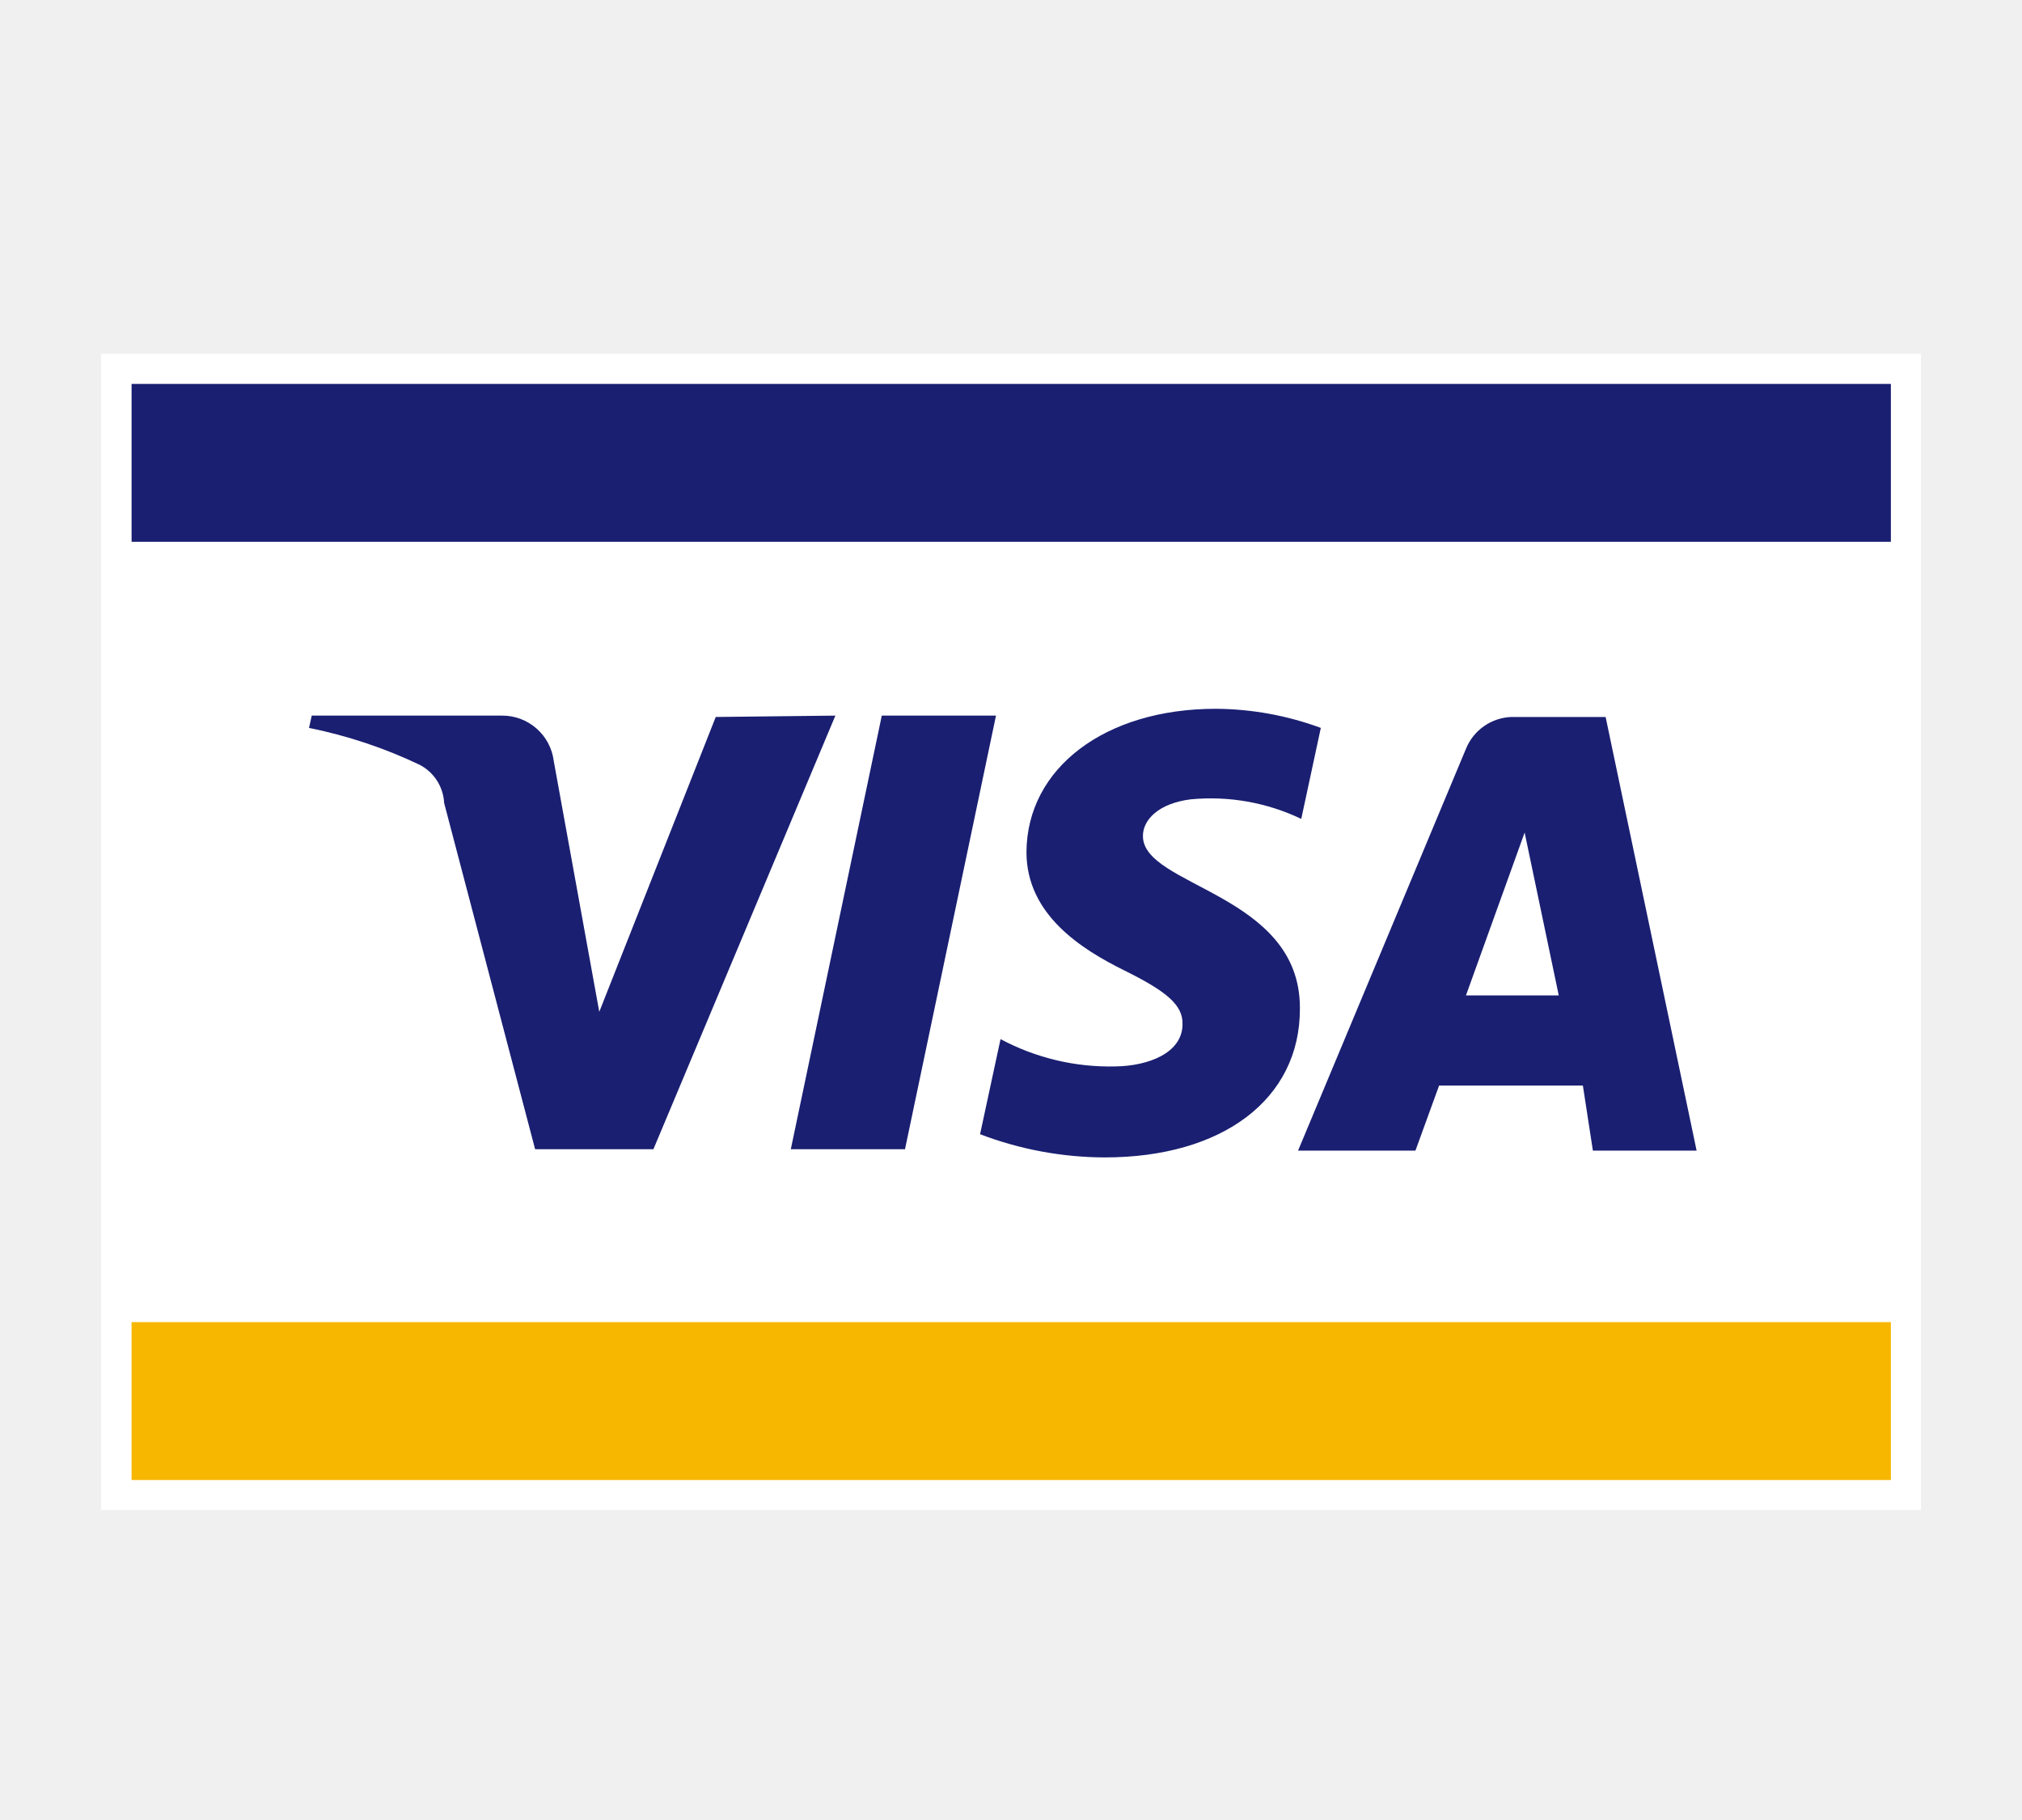
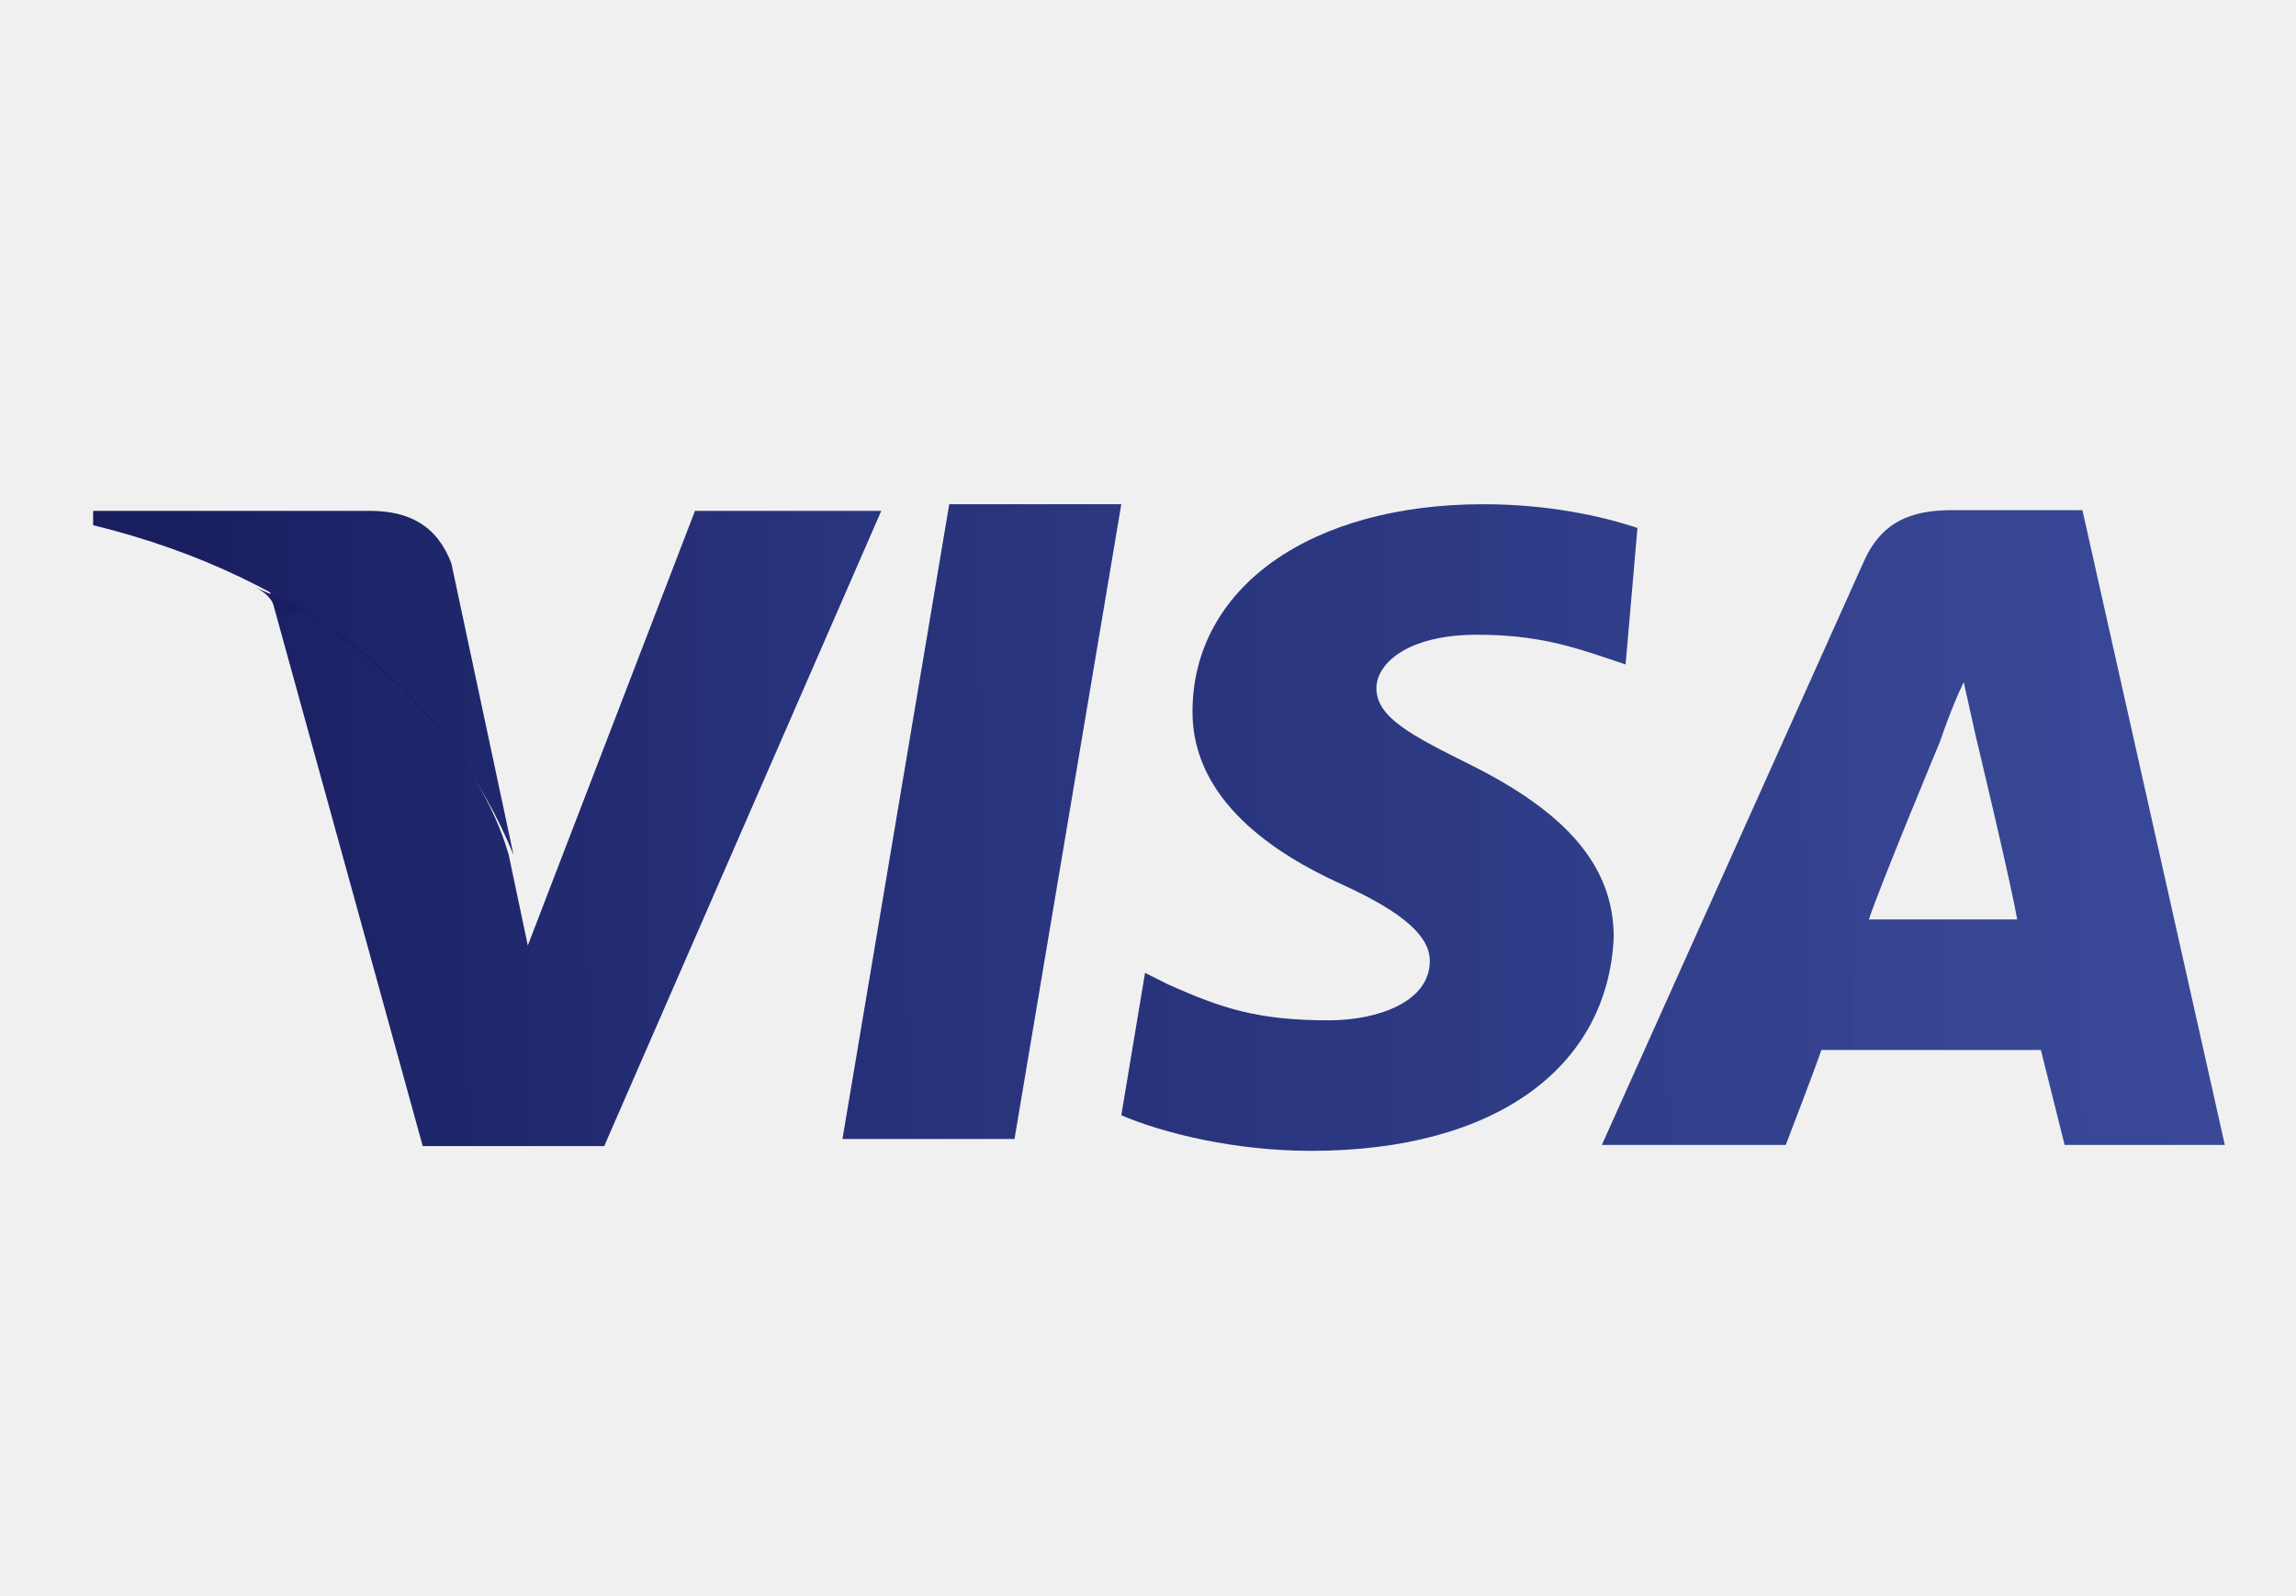
- <svg xmlns="http://www.w3.org/2000/svg" width="40px" height="36px" viewBox="0 0 40 36" version="1.1">
-   <g id="Branding" stroke="none" stroke-width="1" fill="none" fill-rule="evenodd">
-     <g transform="translate(-340, -1923)" id="Group-3">
-       <g transform="translate(340, 1923)">
-         <rect id="Rectangle-Copy-5" x="0" y="0" width="40" height="36" />
-         <g id="Logo/Card/ITMX/40px-Copy-5" fill-rule="nonzero">
-           <g id="Logo-size40,24px-square-01" transform="translate(2, 7)">
-             <rect id="Rectangle" fill="#FFFFFF" x="0" y="0" width="36" height="22.869" />
-             <rect id="Rectangle" fill="#F7B600" x="0.603" y="19.152" width="34.803" height="3.123" />
-             <rect id="Rectangle" fill="#1A1F71" x="0.603" y="0.594" width="34.803" height="3.123" />
-             <path d="M14.526,7.155 L10.926,15.732 L8.586,15.732 L6.786,8.883 C6.77,8.562 6.585,8.274 6.3,8.127 C5.604,7.795 4.869,7.551 4.113,7.398 L4.167,7.155 L7.929,7.155 C8.45,7.151 8.891,7.538 8.955,8.055 L9.855,13.014 L12.159,7.182 L14.526,7.155 Z M23.715,12.933 C23.715,10.665 20.592,10.539 20.61,9.531 C20.61,9.225 20.907,8.892 21.555,8.811 C22.306,8.739 23.062,8.873 23.742,9.198 L24.129,7.398 C23.463,7.152 22.76,7.024 22.05,7.02 C19.863,7.02 18.315,8.19 18.306,9.855 C18.306,11.097 19.404,11.781 20.241,12.195 C21.078,12.609 21.402,12.879 21.393,13.257 C21.393,13.833 20.709,14.085 20.07,14.094 C19.277,14.114 18.493,13.928 17.793,13.554 L17.388,15.435 C18.176,15.736 19.011,15.891 19.854,15.894 C22.185,15.894 23.715,14.742 23.715,12.96 M29.511,15.759 L31.563,15.759 L29.763,7.182 L27.9,7.182 C27.502,7.196 27.149,7.443 27,7.812 L23.679,15.759 L26.001,15.759 L26.469,14.472 L29.313,14.472 L29.511,15.759 Z M27,12.69 L28.161,9.468 L28.836,12.69 L27,12.69 Z M17.703,7.155 L15.903,15.732 L13.644,15.732 L15.444,7.155 L17.703,7.155 Z" id="Shape" fill="#1A1F71" />
-           </g>
-         </g>
+ <svg xmlns="http://www.w3.org/2000/svg" version="1.1" id="Layer_1" x="0px" y="0px" viewBox="0 0 38.7 26.9" style="enable-background:new 0 0 38.7 26.9;" xml:space="preserve">
+   <style type="text/css">
+ 	.st0{fill:url(#polygon3052_1_);}
+ 	.st1{fill:url(#path3054_1_);}
+ 	.st2{fill:url(#path3056_1_);}
+ 	.st3{fill:url(#path3058_1_);}
+ 	.st4{fill:url(#path3060_1_);}
+ 	.st5{fill:url(#path3041_1_);}
+ </style>
+   <g id="g3900">
+     <g id="g3891">
+       <linearGradient id="polygon3052_1_" gradientUnits="userSpaceOnUse" x1="149.873" y1="-279.461" x2="185.488" y2="-279.131" gradientTransform="matrix(0.8051 0 0 -0.8051 -117.5203 -210.9966)">
+         <stop offset="0" style="stop-color:#191E5F" />
+         <stop offset="1" style="stop-color:#142787;stop-opacity:0.819" />
+       </linearGradient>
+       <polygon id="polygon3052" class="st0" points="16,8.5 18.9,8.5 17.1,19.2 14.2,19.2   " />
+       <linearGradient id="path3054_1_" gradientUnits="userSpaceOnUse" x1="67.5" y1="-215.786" x2="103.115" y2="-215.456" gradientTransform="matrix(1 0 0 -1 -64.5 -201.6522)">
+         <stop offset="0" style="stop-color:#191E5F" />
+         <stop offset="1" style="stop-color:#142787;stop-opacity:0.819" />
+       </linearGradient>
+       <path id="path3054" class="st1" d="M27.6,8.9c-0.6-0.2-1.5-0.4-2.6-0.4c-2.9,0-4.9,1.4-4.9,3.5c0,1.5,1.4,2.4,2.5,2.9    c1.1,0.5,1.5,0.9,1.5,1.3c0,0.7-0.9,1-1.7,1c-1.2,0-1.8-0.2-2.7-0.6l-0.4-0.2l-0.4,2.4c0.7,0.3,1.9,0.6,3.2,0.6    c3.1,0,5-1.4,5.1-3.6c0-1.2-0.8-2.1-2.4-2.9c-1-0.5-1.6-0.8-1.6-1.3c0-0.4,0.5-0.9,1.7-0.9c1,0,1.6,0.2,2.2,0.4l0.3,0.1L27.6,8.9" />
+       <linearGradient id="path3056_1_" gradientUnits="userSpaceOnUse" x1="67.501" y1="-215.913" x2="103.117" y2="-215.583" gradientTransform="matrix(1 0 0 -1 -64.5 -201.6522)">
+         <stop offset="0" style="stop-color:#191E5F" />
+         <stop offset="1" style="stop-color:#142787;stop-opacity:0.819" />
+       </linearGradient>
+       <path id="path3056" class="st2" d="M35.1,8.6h-2.2c-0.7,0-1.2,0.2-1.5,0.9L27,19.3h3.1c0,0,0.5-1.3,0.6-1.6c0.3,0,3.3,0,3.7,0    c0.1,0.4,0.4,1.6,0.4,1.6h2.7L35.1,8.6 M31.5,15.5c0.2-0.6,1.2-3,1.2-3c0,0,0.2-0.6,0.4-1l0.2,0.9c0,0,0.6,2.5,0.7,3.1L31.5,15.5    L31.5,15.5L31.5,15.5z" />
+       <g id="g3079" transform="matrix(0.8050999,0,0,0.8050999,8.091224,9.256035)">
+         <linearGradient id="path3058_1_" gradientUnits="userSpaceOnUse" x1="175.795" y1="-356.773" x2="211.411" y2="-356.443" gradientTransform="matrix(0.8051 0 0 -0.8051 -147.662 -281.3128)">
+           <stop offset="0" style="stop-color:#191E5F" />
+           <stop offset="1" style="stop-color:#142787;stop-opacity:0.819" />
+         </linearGradient>
+         <path id="path3058" class="st3" d="M4.5-0.8L1,8.3L0.6,6.4C0,4.3-2.1,2-4.4,0.9l3.2,11.6l3.8,0L8.4-0.8H4.5" />
+         <linearGradient id="path3060_1_" gradientUnits="userSpaceOnUse" x1="175.759" y1="-352.94" x2="211.375" y2="-352.61" gradientTransform="matrix(0.8051 0 0 -0.8051 -147.662 -281.3128)">
+           <stop offset="0" style="stop-color:#191E5F" />
+           <stop offset="1" style="stop-color:#142787;stop-opacity:0.819" />
+         </linearGradient>
+         <path id="path3060" class="st4" d="M-2.3-0.8h-5.8l0,0.3c4.5,1.1,7.5,3.7,8.8,6.9l-1.3-6.1C-0.9-0.5-1.5-0.8-2.3-0.8" />
      </g>
+       <linearGradient id="path3041_1_" gradientUnits="userSpaceOnUse" x1="67.462" y1="-211.78" x2="103.079" y2="-211.45" gradientTransform="matrix(1 0 0 -1 -64.5 -201.6522)">
+         <stop offset="0" style="stop-color:#191E5F" />
+         <stop offset="1" style="stop-color:#142787;stop-opacity:0.819" />
+       </linearGradient>
+       <path id="path3041" class="st5" d="M4.7,10.4C4.6,10.1,4.5,10,4.3,9.9l0.9,0.4" />
    </g>
  </g>
</svg>
